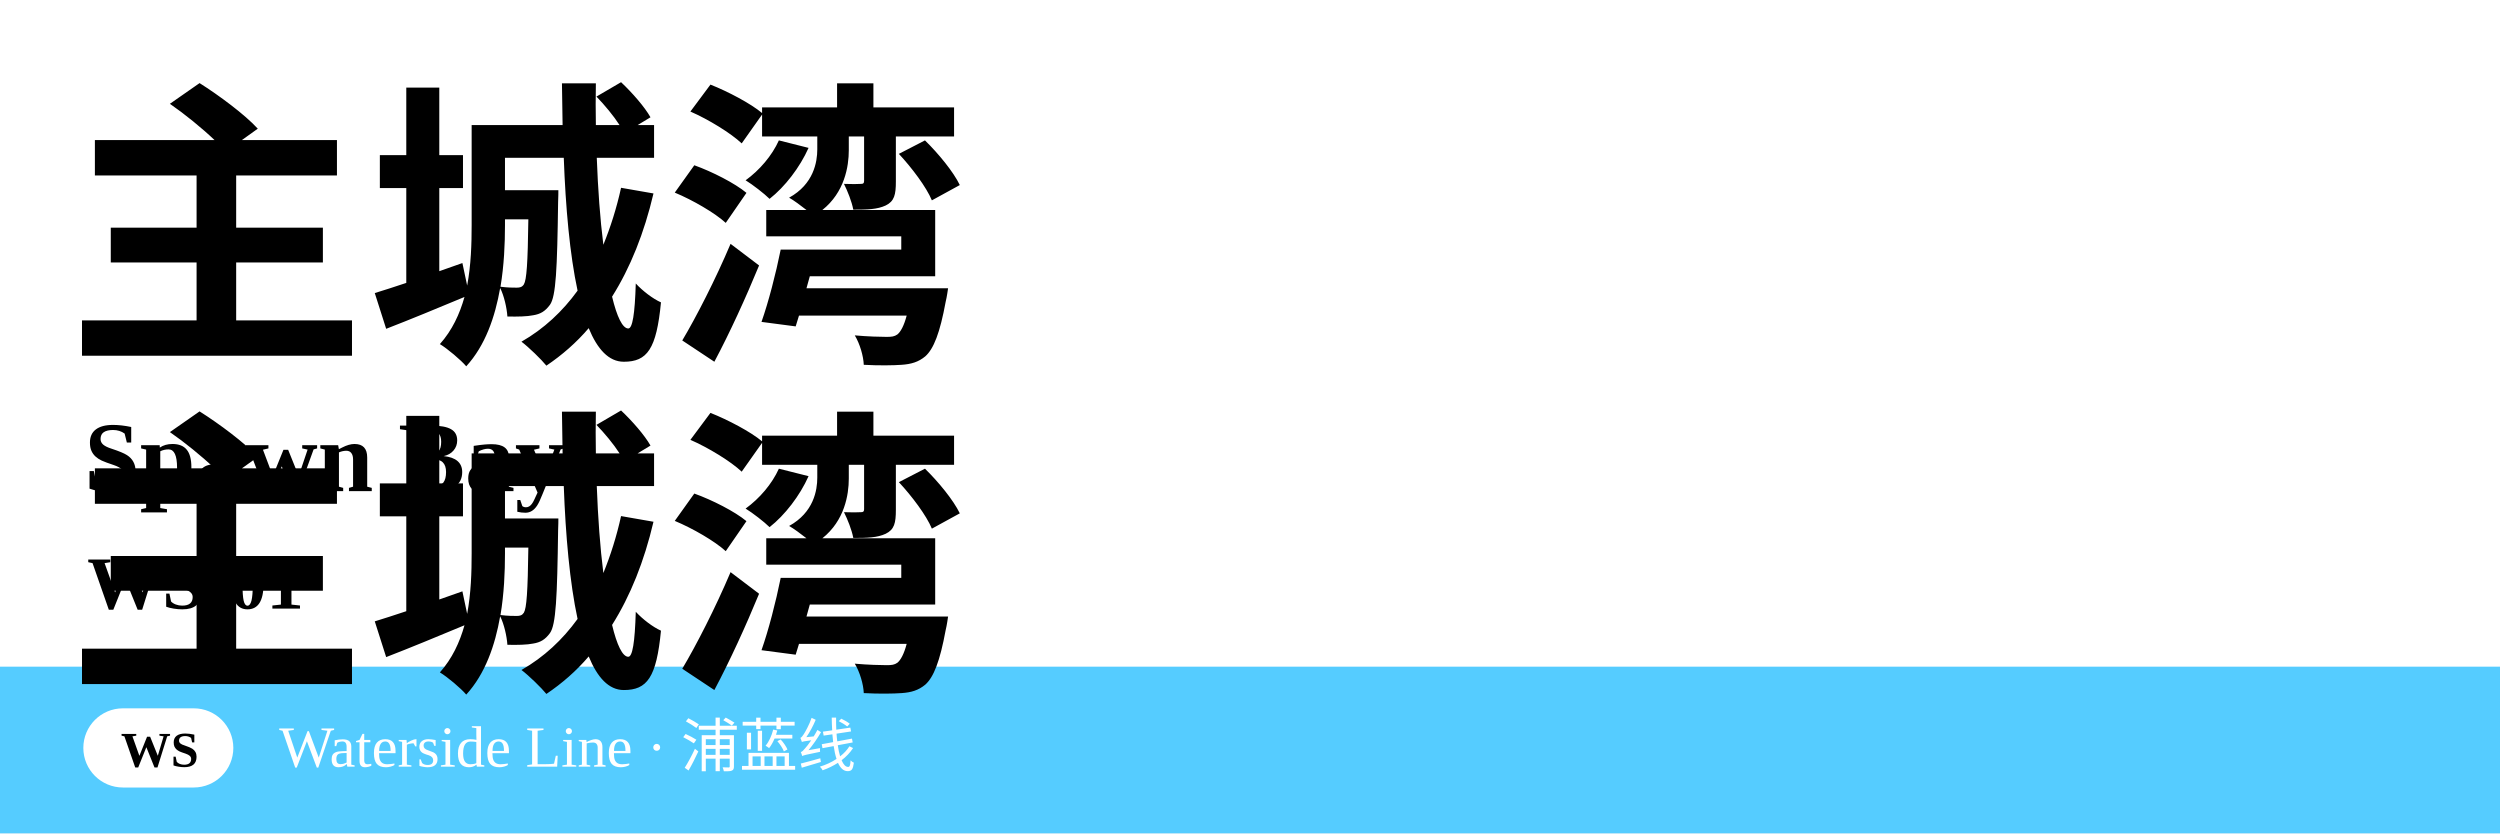
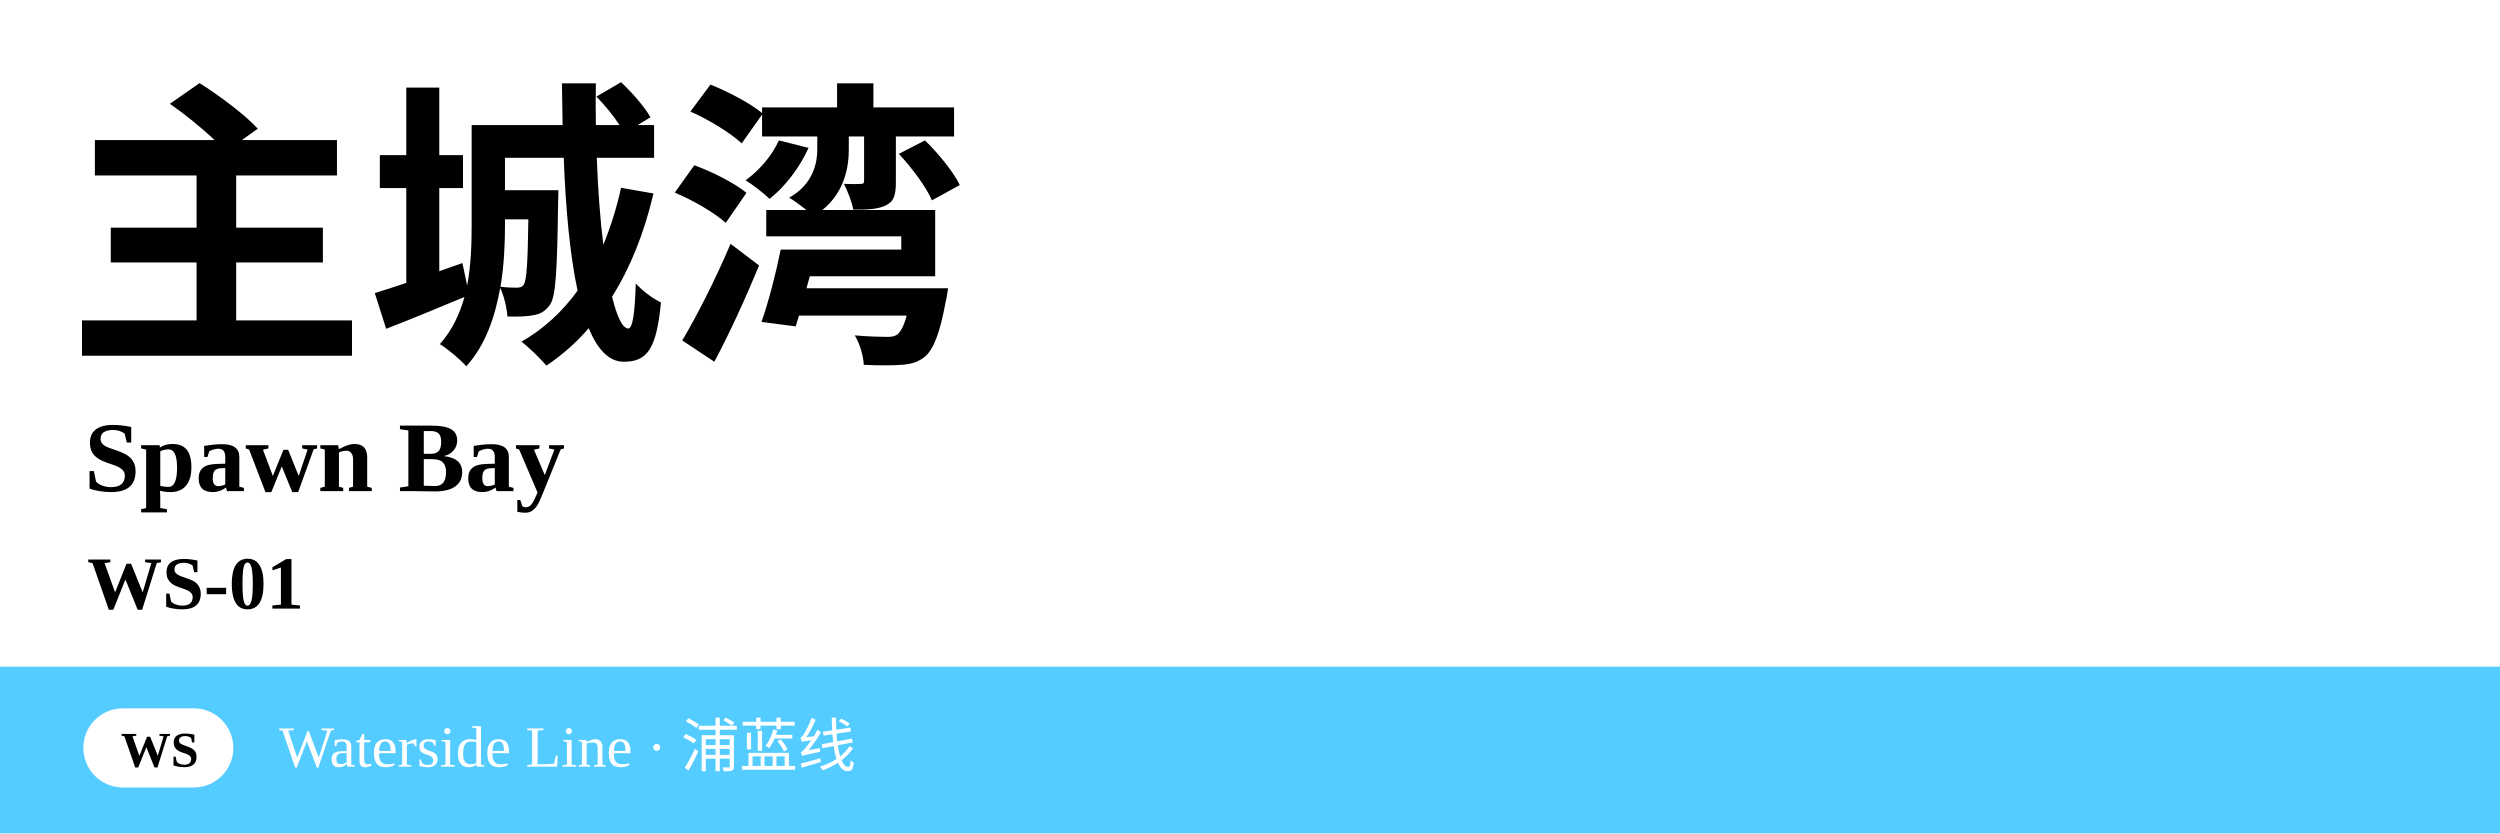
<svg xmlns="http://www.w3.org/2000/svg" version="1.1" id="_层_1" height="200" width="600" viewBox="0 0 600 200">
  <g id="svg-inner-FTAS">
    <rect id="background" x="0" y="0" width="600" height="200" fill="#FFFFFF" />
    <rect id="color-belt-1" x="0" y="160" width="600" height="40" fill="#55CCFF" />
    <rect id="color-belt-abbr-frame-1" x="20" y="170" width="36" height="19" rx="9.5" ry="9.5" fill="#FFFFFF" />
    <text id="color-belt-abbr-1" transform="translate(29 184)" font-family="Helvetica, .PingFangSC-Regular, .PingFang SC, source-han-sans" font-weight="700" font-size="12" fill="#000000">
      <tspan x="0" y="0">WS</tspan>
    </text>
    <text id="color-belt-name-1" transform="translate(67 184)" font-family="Helvetica, .PingFangSC-Regular, .PingFang SC, source-han-sans" font-weight="500" font-size="14" fill="#FFFFFF">
      <tspan x="0" y="0">Waterside Line · 浦蓝线</tspan>
    </text>
    <text id="station-name" transform="translate(15.93 81.21)" font-family=".PingFangSC-Regular, .PingFang SC, source-han-sans" font-weight="700" font-size="72" fill="#000000">
-       <tspan x="0" y="0">主城湾</tspan>
-     </text>
-     <text id="station-name" transform="translate(15.93 160)" font-family=".PingFangSC-Regular, .PingFang SC, source-han-sans" font-weight="700" font-size="72" fill="#000000">
      <tspan x="0" y="0">主城湾</tspan>
    </text>
    <text id="station-name-sub" transform="translate(20.21 117.87)" font-family="Helvetica, .PingFangSC-Regular, .PingFang SC, source-han-sans" font-weight="700" font-size="24" fill="#000000">
      <tspan x="0" y="0">Spawn Bay</tspan>
    </text>
    <text id="station-number" transform="translate(20.93 146.07)" font-family="Helvetica, .Source Sans Variable, .Source Sans Pro" font-weight="700" font-size="18" fill="#000000">
      <tspan x="0" y="0" style="letter-spacing:0em;">WS-01</tspan>
    </text>
    <g transform="translate(500 105)" id="FTA-Logo-PUAT" visibility="hidden">
      <rect x="0" y="-5" width="80" height="18" />
      <rect x="-110" y="18" width="190" height="18" />
      <text transform="translate(40 7)" font-family="SourceSansRoman-Semibold, 'Source Sans Variable'" font-weight="700" font-size="14" fill="#FFFFFF">
        <tspan x="-20" y="2" style="letter-spacing:0.02em;">Fetarute</tspan>
        <tspan x="-133" y="24" style="letter-spacing:0.02em;">Transportation Authority</tspan>
      </text>
      <text transform="translate(-80 50)" font-family=".Source Sans Variable, .Source Sans Pro" font-weight="400" font-size="12" fill="#000000">
        <tspan x="-2" y="0">Pyutocor Urban Area Transit</tspan>
      </text>
    </g>
    <g transform="translate(500 105)" id="FTA-Logo-PUAT-Reversed" visibility="hidden">
      <rect x="0" y="-5" width="80" height="18" fill="#FFFFFF" />
      <rect x="-110" y="18" width="190" height="18" fill="#FFFFFF" />
      <text transform="translate(40 7)" font-family="SourceSansRoman-Semibold, 'Source Sans Variable'" font-weight="700" font-size="14" fill="#000000">
        <tspan x="-20" y="2" style="letter-spacing:0.02em;">Fetarute</tspan>
        <tspan x="-133" y="24" style="letter-spacing:0.02em;">Transportation Authority</tspan>
      </text>
      <text transform="translate(-80 50)" font-family=".Source Sans Variable, .Source Sans Pro" font-weight="400" font-size="12" fill="#FFFFFF">
        <tspan x="-2" y="0">Pyutocor Urban Area Transit</tspan>
      </text>
    </g>
    <g transform="translate(500 105)" id="FTA-Logo-SUR" visibility="hidden">
      <rect x="0" y="-5" width="80" height="18" />
      <rect x="-110" y="18" width="190" height="18" />
      <text transform="translate(40 7)" font-family="SourceSansRoman-Semibold, 'Source Sans Variable'" font-weight="700" font-size="14" fill="#FFFFFF">
        <tspan x="-20" y="2" style="letter-spacing:0.02em;">Fetarute</tspan>
        <tspan x="-133" y="24" style="letter-spacing:0.02em;">Transportation Authority</tspan>
      </text>
      <text transform="translate(-80 50)" font-family=".Source Sans Variable, .Source Sans Pro" font-weight="400" font-size="12" fill="#000000">
        <tspan x="65" y="0">Survival Railroad</tspan>
      </text>
    </g>
    <g transform="translate(500 105)" id="FTA-Logo-SUR-Reversed" visibility="hidden">
      <rect x="0" y="-5" width="80" height="18" fill="#FFFFFF" />
      <rect x="-110" y="18" width="190" height="18" fill="#FFFFFF" />
      <text transform="translate(40 7)" font-family="SourceSansRoman-Semibold, 'Source Sans Variable'" font-weight="700" font-size="14" fill="#000000">
        <tspan x="-20" y="2" style="letter-spacing:0.02em;">Fetarute</tspan>
        <tspan x="-133" y="24" style="letter-spacing:0.02em;">Transportation Authority</tspan>
      </text>
      <text transform="translate(-80 50)" font-family=".Source Sans Variable, .Source Sans Pro" font-weight="400" font-size="12" fill="#FFFFFF">
        <tspan x="65" y="0">Survival Railroad</tspan>
      </text>
    </g>
    <g id="FTA-Logo-NLRR" transform="scale(1) translate(500 105)" visibility="hidden">
      <rect x="0" y="-5" width="80" height="18" />
      <rect x="-110" y="18" width="190" height="18" />
      <text transform="translate(40 7)" font-family="SourceSansRoman-Semibold, 'Source Sans Variable'" font-weight="700" font-size="14" fill="#FFFFFF">
        <tspan x="-20" y="2" style="letter-spacing:0.02em;">Fetarute</tspan>
        <tspan x="-133" y="24" style="letter-spacing:0.02em;">Transportation Authority</tspan>
      </text>
      <text transform="translate(-80 50)" font-family=".Source Sans Variable, .Source Sans Pro" font-weight="400" font-size="12" fill="#000000">
        <tspan x="55" y="0">Northland Railroad</tspan>
      </text>
    </g>
    <g id="FTA-Logo-NLRR-Reversed" transform="scale(1) translate(500 105)" visibility="hidden">
      <rect x="0" y="-5" width="80" height="18" fill="#FFFFFF" />
      <rect x="-110" y="18" width="190" height="18" fill="#FFFFFF" />
      <text transform="translate(40 7)" font-family="SourceSansRoman-Semibold, 'Source Sans Variable'" font-weight="700" font-size="14" fill="#000000">
        <tspan x="-20" y="2" style="letter-spacing:0.02em;">Fetarute</tspan>
        <tspan x="-133" y="24" style="letter-spacing:0.02em;">Transportation Authority</tspan>
      </text>
      <text transform="translate(-80 50)" font-family=".Source Sans Variable, .Source Sans Pro" font-weight="400" font-size="12" fill="#FFFFFF">
        <tspan x="55" y="0">Northland Railroad</tspan>
      </text>
    </g>
    <g id="FTA-Logo-MLR" transform="scale(1) translate(500 105)" visibility="hidden">
      <rect x="0" y="-5" width="80" height="18" />
      <rect x="-110" y="18" width="190" height="18" />
      <text transform="translate(40 7)" font-family="SourceSansRoman-Semibold, 'Source Sans Variable'" font-weight="700" font-size="14" fill="#FFFFFF">
        <tspan x="-20" y="2" style="letter-spacing:0.02em;">Fetarute</tspan>
        <tspan x="-133" y="24" style="letter-spacing:0.02em;">Transportation Authority</tspan>
      </text>
      <text transform="translate(-80 50)" font-family=".Source Sans Variable, .Source Sans Pro" font-weight="400" font-size="12" fill="#000000">
        <tspan x="55" y="0">Metrolink Railroad</tspan>
      </text>
    </g>
    <g id="FTA-Logo-MLR-Reversed" transform="scale(1) translate(500 105)" visibility="hidden">
      <rect x="0" y="-5" width="80" height="18" fill="#FFFFFF" />
      <rect x="-110" y="18" width="190" height="18" fill="#FFFFFF" />
      <text transform="translate(40 7)" font-family="SourceSansRoman-Semibold, 'Source Sans Variable'" font-weight="700" font-size="14" fill="#000000">
        <tspan x="-20" y="2" style="letter-spacing:0.02em;">Fetarute</tspan>
        <tspan x="-133" y="24" style="letter-spacing:0.02em;">Transportation Authority</tspan>
      </text>
      <text transform="translate(-80 50)" font-family=".Source Sans Variable, .Source Sans Pro" font-weight="400" font-size="12" fill="#FFFFFF">
        <tspan x="55" y="0">Metrolink Railroad</tspan>
      </text>
    </g>
  </g>
</svg>
